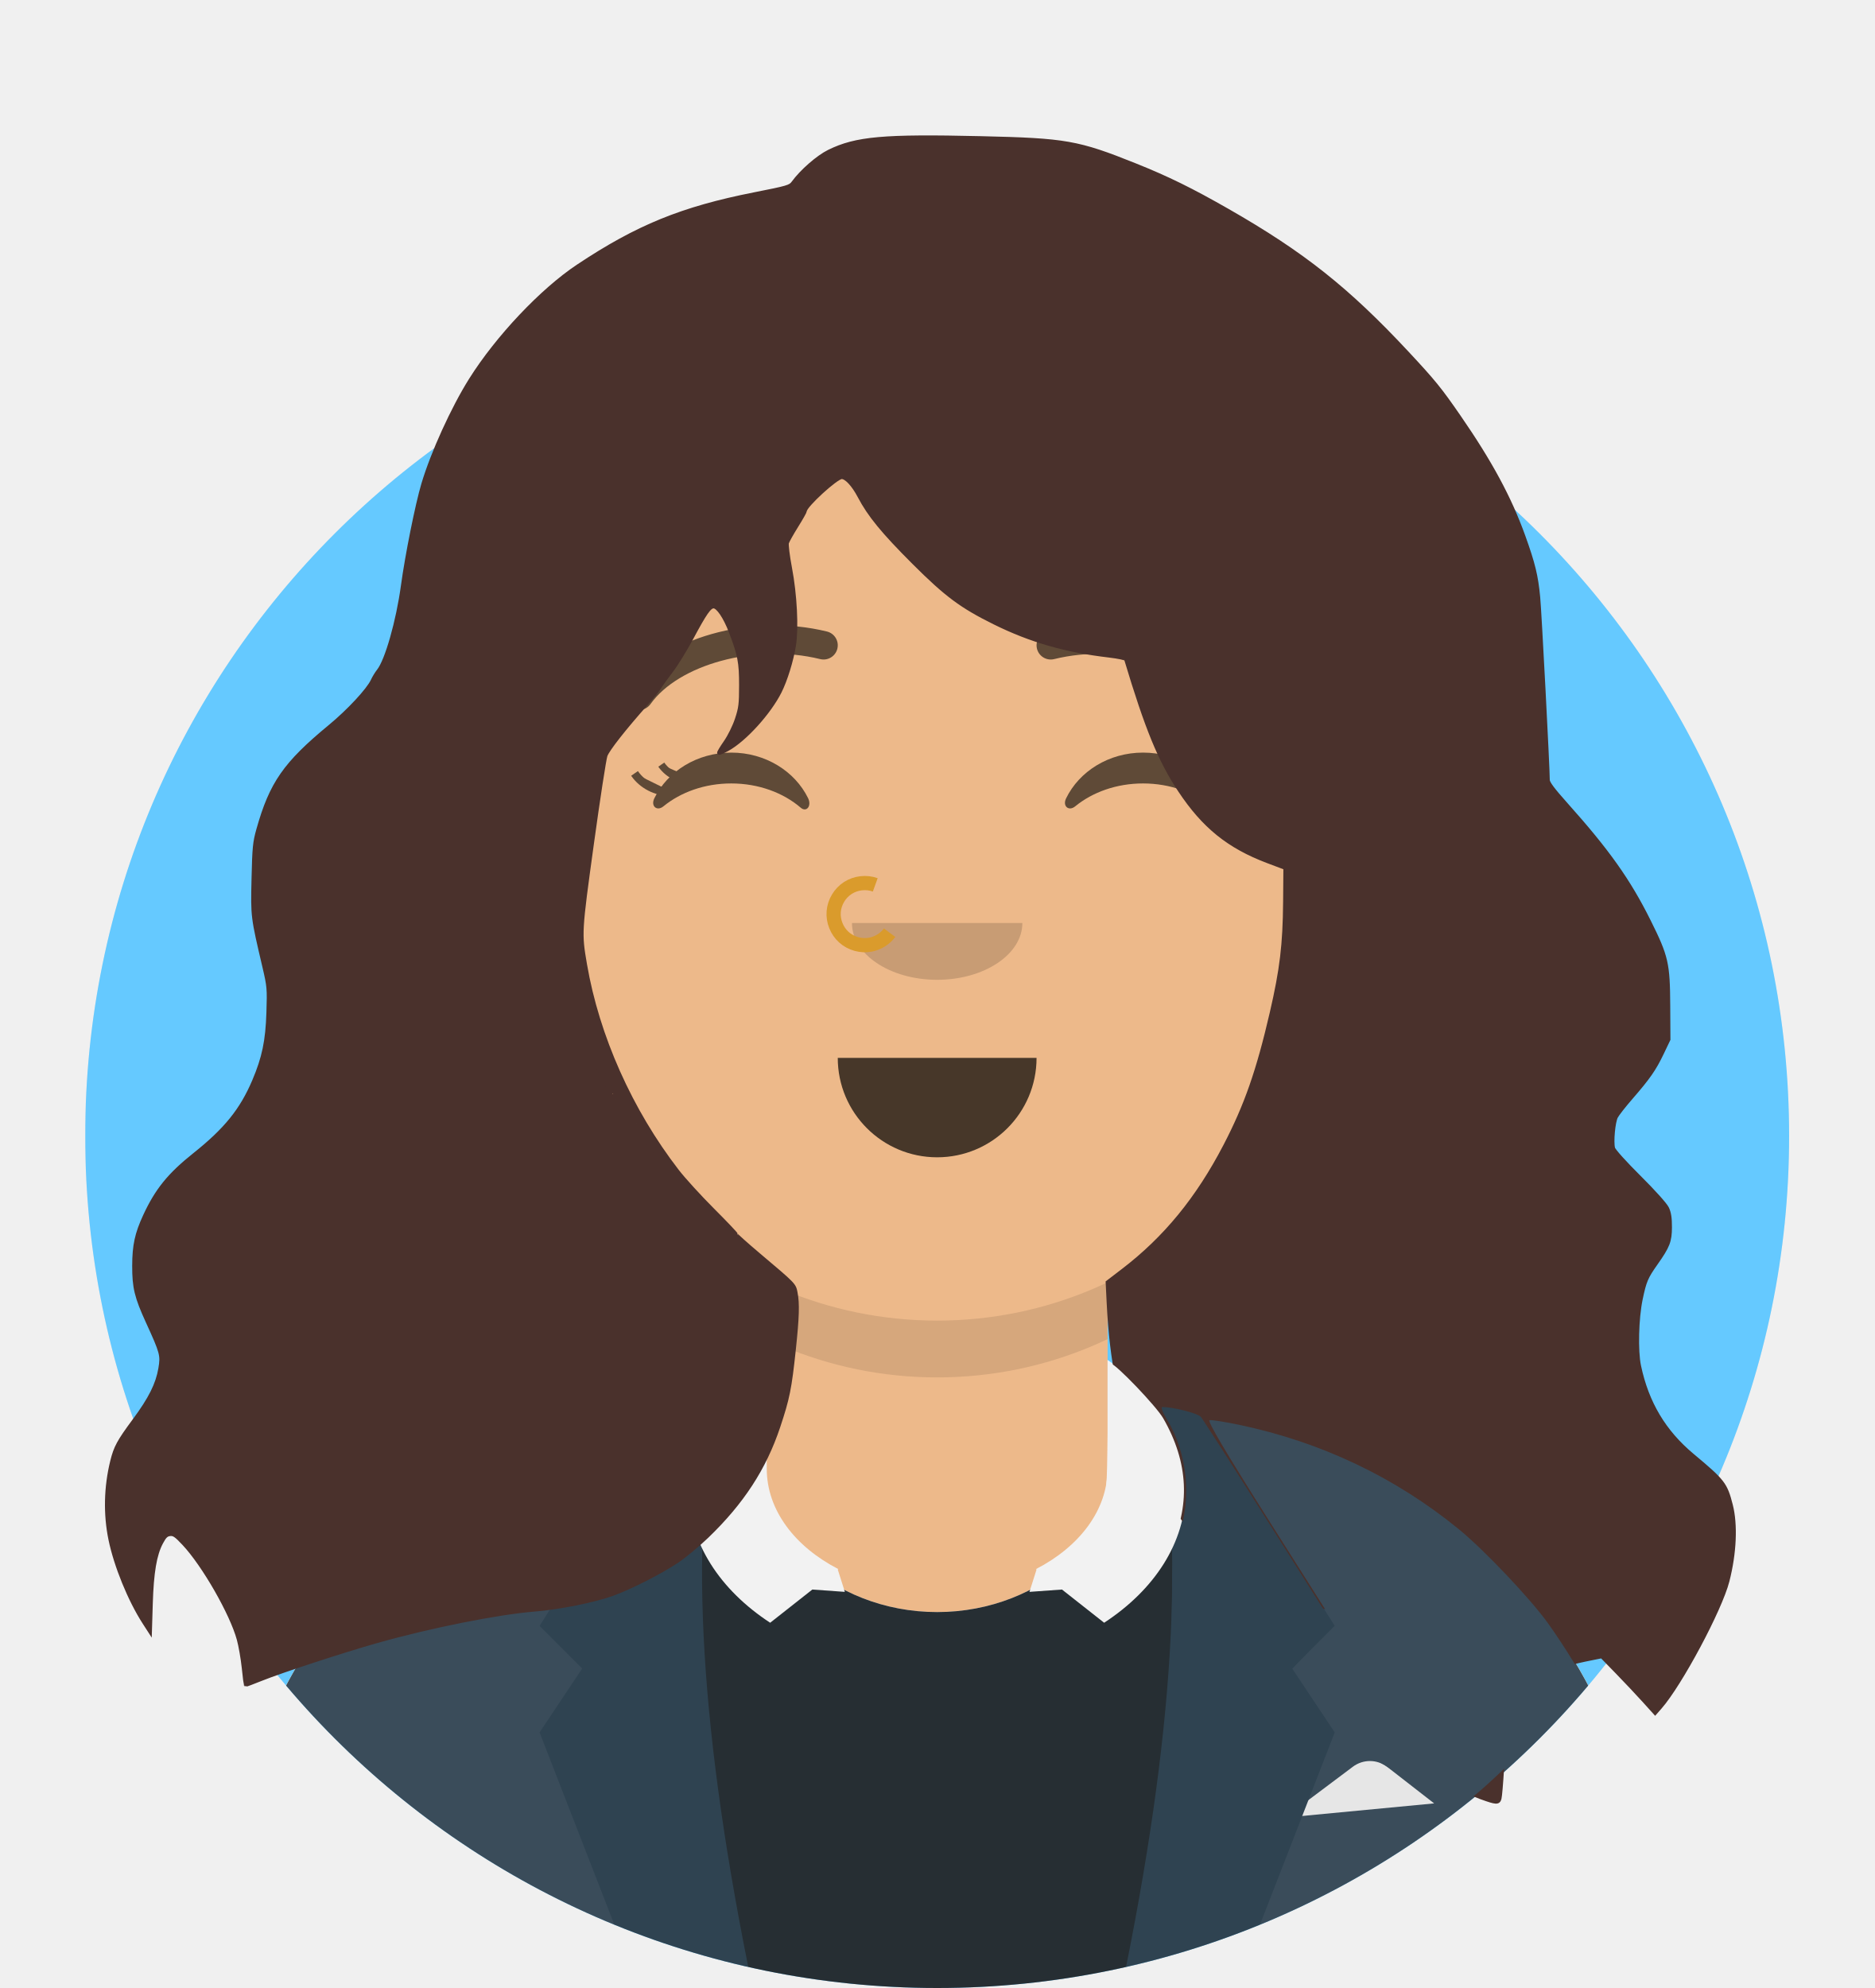
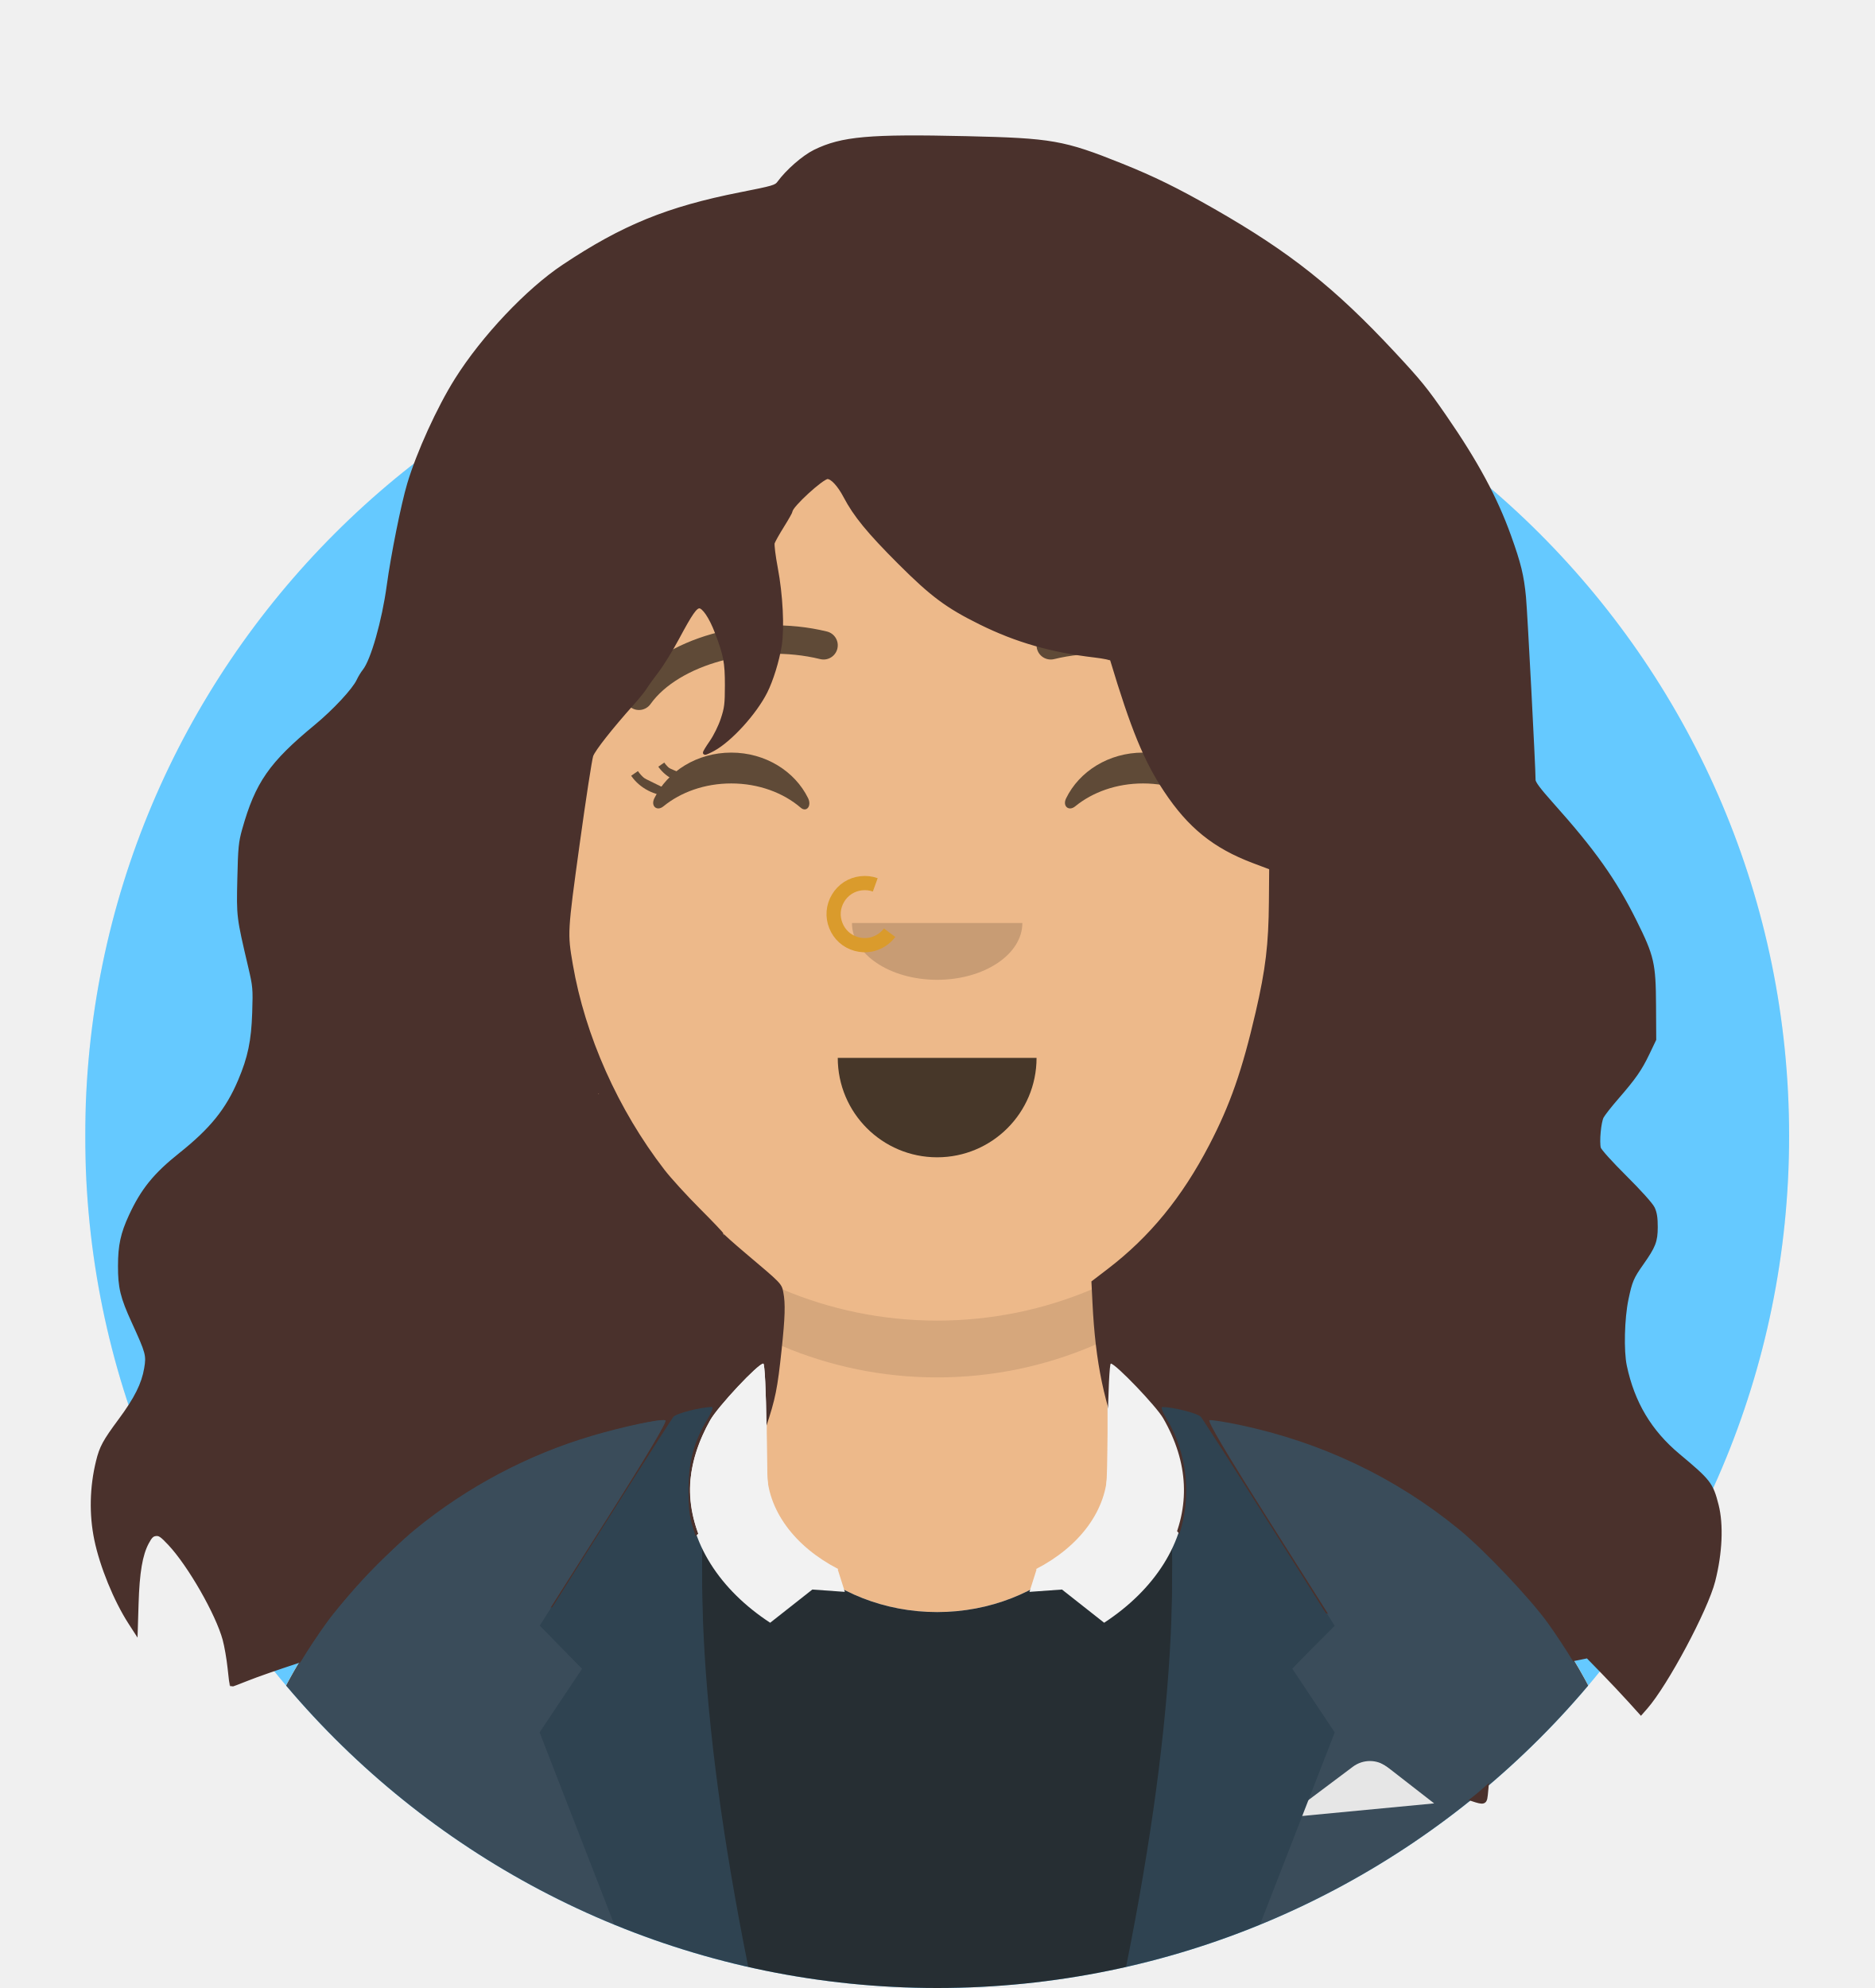
<svg xmlns="http://www.w3.org/2000/svg" xmlns:xlink="http://www.w3.org/1999/xlink" width="264px" height="280px" viewBox="0 0 264 280" version="1.1" id="svg1305">
  <defs id="defs1220">
    <circle id="react-path-1" cx="120" cy="120" r="120" />
    <path d="M12,160 C12,226.274 65.726,280 132,280 C198.274,280 252,226.274 252,160 L264,160 L264,-1.42108547e-14 L-3.19744231e-14,-1.42108547e-14 L-3.19744231e-14,160 L12,160 Z" id="react-path-2" />
    <path d="M124,144.611 L124,163 L128,163 L128,163 C167.765,163 200,195.235 200,235 L200,244 L0,244 L0,235 C-4.86974701e-15,195.235 32.235,163 72,163 L72,163 L76,163 L76,144.611 C58.763,136.422 46.372,119.687 44.305,99.881 C38.48,99.058 34,94.052 34,88 L34,74 C34,68.054 38.325,63.118 44,62.166 L44,56 L44,56 C44,25.072 69.072,5.68137151e-15 100,0 L100,0 L100,0 C130.928,-5.68137151e-15 156,25.072 156,56 L156,62.166 C161.675,63.118 166,68.054 166,74 L166,88 C166,94.052 161.52,99.058 155.695,99.881 C153.628,119.687 141.237,136.422 124,144.611 Z" id="react-path-3" />
  </defs>
  <g id="g1303" stroke="none" stroke-width="1" fill="none" fill-rule="evenodd">
    <g transform="translate(-825, -1100)" id="Avataaar/Circle">
      <g transform="translate(825, 1100)" id="g1300">
        <g id="Circle" stroke-width="1" fill-rule="evenodd" transform="translate(12, 40)">
          <mask id="react-mask-4" fill="white">
            <use xlink:href="#react-path-1" id="use1222" />
          </mask>
          <use id="Circle-Background" fill="#E6E6E6" xlink:href="#react-path-1" />
          <g id="Color/Palette/Blue-01" mask="url(#react-mask-4)" fill="#65C9FF">
            <rect id="🖍Color" x="0" y="0" width="240" height="240" />
          </g>
        </g>
        <mask id="react-mask-5" fill="white">
          <use xlink:href="#react-path-2" id="use1229" />
        </mask>
        <g id="Mask" />
        <g id="Avataaar" stroke-width="1" fill-rule="evenodd" mask="url(#react-mask-5)">
          <g id="Body" transform="translate(32, 36)">
            <mask id="react-mask-6" fill="white">
              <use xlink:href="#react-path-3" id="use1233" />
            </mask>
            <use fill="#D0C6AC" xlink:href="#react-path-3" id="use1236" />
            <g id="Skin/👶🏽-03-Brown" mask="url(#react-mask-6)" fill="#EDB98A">
              <g id="Color" transform="translate(0, 0)">
                <rect x="0" y="0" width="264" height="280" id="rect1238" />
              </g>
            </g>
            <path d="M156,79 L156,102 C156,132.928 130.928,158 100,158 C69.072,158 44,132.928 44,102 L44,79 L44,94 C44,124.928 69.072,150 100,150 C130.928,150 156,124.928 156,94 L156,79 Z" id="Neck-Shadow" fill-opacity="0.1" fill="#000000" mask="url(#react-mask-6)" />
          </g>
          <g id="Clothing/Blazer-+-Sweater" transform="translate(0, 170)">
            <defs id="defs1245">
              <path d="M105.192,29.052 L104,29.052 L104,29.052 C64.235,29.052 32,61.287 32,101.052 L32,110 L232,110 L232,101.052 C232,61.287 199.765,29.052 160,29.052 L160,29.052 L158.808,29.052 C158.935,30.035 159,31.036 159,32.052 C159,45.859 146.912,57.052 132,57.052 C117.088,57.052 105,45.859 105,32.052 C105,31.036 105.065,30.035 105.192,29.052 Z" id="react-path-651" />
            </defs>
            <mask id="react-mask-652" fill="white">
              <use xlink:href="#react-path-651" id="use1247" />
            </mask>
            <use id="Clothes" fill="#E6E6E6" fill-rule="evenodd" xlink:href="#react-path-651" />
            <g id="Color/Palette/Black" mask="url(#react-mask-652)" fill-rule="evenodd" fill="#262E33">
              <rect id="rect1251" x="0" y="0" width="264" height="110" />
            </g>
            <g id="Blazer" stroke-width="1" fill-rule="evenodd" transform="translate(32, 28)">
              <path d="M68.785,1.122 C30.512,2.804 1.24427139e-14,34.365 0,73.052 L0,82 L69.362,82 C65.961,69.92 64,55.709 64,40.5 C64,26.173 65.74,12.731 68.785,1.122 Z M131.638,82 L200,82 L200,73.052 C200,34.707 170.025,3.363 132.229,1.174 C135.265,12.771 137,26.194 137,40.5 C137,55.709 135.039,69.92 131.638,82 Z" id="Saco" fill="#3A4C5A" />
              <path d="M149,58 L158.556,50.833 L158.556,50.833 C159.999,49.751 161.988,49.768 163.412,50.876 L170,56 L149,58 Z" id="Pocket-hanky" fill="#E6E6E6" />
              <path d="M69,1.13686838e-13 C65,19.333 66.667,46.667 74,82 L58,82 L44,46 L50,37 L44,31 L63,1 C65.028,0.369 67.028,0.036 69,1.13686838e-13 Z" id="Wing" fill="#2F4351" />
              <path d="M151,1.13686838e-13 C147,19.333 148.667,46.667 156,82 L140,82 L126,46 L132,37 L126,31 L145,1 C147.028,0.369 149.028,0.036 151,1.13686838e-13 Z" id="path1257" fill="#2F4351" transform="translate(141, 41) scale(-1, 1) translate(-141, -41) " />
            </g>
            <path d="M156,21.539 C162.772,26.136 167,32.656 167,39.888 C167,47.289 162.572,53.945 155.52,58.556 L149.579,53.876 L145,54.208 L146,51.057 L145.922,50.996 C152.022,47.853 156,42.7 156,36.877 L156,21.539 Z M108,21.539 C101.228,26.136 97,32.656 97,39.888 C97,47.289 101.428,53.945 108.48,58.556 L114.421,53.876 L119,54.208 L118,51.057 L118.078,50.996 C111.978,47.853 108,42.7 108,36.877 L108,21.539 Z" id="Collar" fill="#F2F2F2" fill-rule="evenodd" />
          </g>
          <g id="Face" transform="translate(76, 82)" fill="#000000">
            <g id="Mouth/Default" transform="translate(2, 52)" fill-opacity="0.7">
              <path d="M40,15 C40,22.732 46.268,29 54,29 L54,29 C61.732,29 68,22.732 68,15" id="Mouth" />
            </g>
            <g id="Nose/Default" transform="translate(28, 40)" fill-opacity="0.16">
              <path d="M16,8 C16,12.418 21.373,16 28,16 L28,16 C34.627,16 40,12.418 40,8" id="Nose" />
            </g>
            <g id="Eyes/Happy-😁" transform="translate(0, 8)" fill-opacity="0.6">
              <path d="M16.16,22.447 C18.007,18.649 22.164,16 26.998,16 C31.814,16 35.959,18.63 37.815,22.407 C38.367,23.529 37.582,24.447 36.791,23.767 C34.34,21.66 30.859,20.344 26.998,20.344 C23.257,20.344 19.874,21.579 17.438,23.572 C16.547,24.3 15.62,23.558 16.16,22.447 Z" id="Squint" />
              <path d="M74.16,22.447 C76.007,18.649 80.164,16 84.998,16 C89.814,16 93.959,18.63 95.815,22.407 C96.367,23.529 95.582,24.447 94.791,23.767 C92.34,21.66 88.859,20.344 84.998,20.344 C81.257,20.344 77.874,21.579 75.438,23.572 C74.547,24.3 73.62,23.558 74.16,22.447 Z" id="path1267" />
            </g>
            <g id="Eyebrow/Outline/Default" fill-opacity="0.6">
              <g id="I-Browse" transform="translate(12, 6)">
                <path d="M3.63,11.159 C7.545,5.65 18.278,2.561 27.523,4.831 C28.596,5.095 29.679,4.439 29.942,3.366 C30.206,2.293 29.55,1.21 28.477,0.947 C17.74,-1.69 5.312,1.887 0.37,8.841 C-0.27,9.742 -0.059,10.99 0.841,11.63 C1.742,12.27 2.99,12.059 3.63,11.159 Z" id="Eyebrow" fill-rule="nonzero" />
                <path d="M61.63,11.159 C65.545,5.65 76.278,2.561 85.523,4.831 C86.596,5.095 87.679,4.439 87.942,3.366 C88.206,2.293 87.55,1.21 86.477,0.947 C75.74,-1.69 63.312,1.887 58.37,8.841 C57.73,9.742 57.941,10.99 58.841,11.63 C59.742,12.27 60.99,12.059 61.63,11.159 Z" id="path1271" fill-rule="nonzero" transform="translate(73.00015, 6.039198) scale(-1, 1) translate(-73.00015, -6.039198) " />
              </g>
            </g>
          </g>
          <g id="Top" stroke-width="1" fill-rule="evenodd">
            <defs id="defs1288">
              <rect id="react-path-1627" x="0" y="0" width="264" height="280" />
              <filter x="-0.8%" y="-2.0%" width="101.5%" height="108.0%" filterUnits="objectBoundingBox" id="react-filter-1625">
                <feOffset dx="0" dy="2" in="SourceAlpha" result="shadowOffsetOuter1" id="feOffset1277" />
                <feColorMatrix values="0 0 0 0 0   0 0 0 0 0   0 0 0 0 0  0 0 0 0.16 0" type="matrix" in="shadowOffsetOuter1" result="shadowMatrixOuter1" id="feColorMatrix1279" />
                <feMerge id="feMerge1285">
                  <feMergeNode in="shadowMatrixOuter1" id="feMergeNode1281" />
                  <feMergeNode in="SourceGraphic" id="feMergeNode1283" />
                </feMerge>
              </filter>
            </defs>
            <mask id="react-mask-1626" fill="white">
              <use xlink:href="#react-path-1627" id="use1290" />
            </mask>
            <g id="g1293" />
            <g id="Top/No-Hair" mask="url(#react-mask-1626)">
              <g transform="translate(-1, 0)" id="g1295" />
            </g>
          </g>
        </g>
      </g>
    </g>
  </g>
  <path style="fill:#65c9ff;fill-opacity:1;stroke-width:0.808" d="m 240.288,205.781 c -0.833,-0.634 -1.666,-1.316 -1.851,-1.516 -0.185,-0.199 -0.829,-0.871 -1.43,-1.492 -0.602,-0.622 -1.094,-1.294 -1.094,-1.495 0,-0.201 -0.148,-0.365 -0.329,-0.365 -0.477,0 -2.482,-4.502 -3.181,-7.142 -1.074,-4.061 -0.108,-11.635 1.712,-13.427 1.529,-1.505 1.8,-1.905 2.015,-2.982 0.112,-0.559 0.336,-1.016 0.498,-1.016 0.379,0 0.385,-3.863 0.007,-4.632 -0.158,-0.321 -0.574,-1.178 -0.925,-1.904 -0.351,-0.726 -1.096,-1.786 -1.656,-2.356 -1.012,-1.03 -4.262,-3.856 -4.863,-4.227 -0.173,-0.107 -0.416,-0.828 -0.54,-1.601 -0.28,-1.752 0.579,-3.564 2.523,-5.32 1.459,-1.318 3.487,-4.2 3.897,-5.536 0.142,-0.463 0.393,-0.928 0.558,-1.035 0.165,-0.106 0.393,-0.977 0.506,-1.935 0.113,-0.958 0.337,-1.741 0.496,-1.741 0.159,0 0.29,-1.514 0.29,-3.365 0,-1.851 -0.13,-3.365 -0.289,-3.365 -0.159,0 -0.386,-0.931 -0.505,-2.069 -0.119,-1.138 -0.347,-2.236 -0.506,-2.44 -0.16,-0.204 -0.399,-0.825 -0.532,-1.381 -0.569,-2.377 -4.651,-9.807 -6.841,-12.452 -0.153,-0.185 -0.871,-1.132 -1.596,-2.103 -0.724,-0.972 -1.436,-1.767 -1.582,-1.767 -0.146,0 -0.265,-0.175 -0.265,-0.389 0,-0.214 -0.568,-0.953 -1.262,-1.642 -0.694,-0.69 -1.906,-1.941 -2.692,-2.781 l -1.43,-1.527 v -2.868 c 0,-1.578 -0.13,-2.949 -0.289,-3.047 -0.159,-0.098 -0.4,-5.142 -0.536,-11.209 -0.136,-6.067 -0.364,-11.107 -0.506,-11.2 -0.142,-0.093 -0.364,-0.884 -0.493,-1.759 -0.129,-0.875 -0.36,-1.668 -0.513,-1.763 -0.153,-0.095 -0.376,-0.689 -0.494,-1.32 -0.118,-0.631 -0.454,-1.627 -0.746,-2.212 -0.292,-0.585 -0.458,-1.138 -0.368,-1.228 0.241,-0.241 7.099,7.258 10.189,11.143 13.76,17.293 22.045,36.875 25.289,59.772 0.845,5.963 0.841,23.89 -0.007,29.915 -0.857,6.095 -2.399,13.403 -3.939,18.669 -1.543,5.277 -4.43,13.052 -4.893,13.179 -0.173,0.047 -0.995,-0.433 -1.828,-1.067 z" id="path13085" />
  <path style="fill:#4a312c;fill-opacity:1;stroke-width:0.377" d="" id="path13512" />
  <path style="fill:#4a312c;fill-opacity:1;stroke-width:0.377" d="" id="path13551" />
-   <path style="fill:#4a312c;fill-opacity:1;stroke:#4a312c;stroke-width:0.533;stroke-opacity:1" d="m 208.69,253.181 c -2.096,-0.759 -3.255,-1.562 -5.233,-3.624 -2.96,-3.087 -3.3,-4.161 -3.29,-10.409 l 0.007,-4.332 0.826,-2.646 c 0.699,-2.237 0.779,-2.693 0.523,-2.95 -0.188,-0.188 -1.881,-0.507 -4.446,-0.837 -5.599,-0.721 -8.324,-1.296 -12.268,-2.587 -3.747,-1.227 -9.724,-4.064 -11.792,-5.598 -4.591,-3.403 -10.491,-10.815 -12.458,-15.649 -2.789,-6.854 -3.998,-12.618 -4.416,-21.049 L 156,180.611 l 2.178,-1.666 c 5.957,-4.558 10.518,-10.125 14.386,-17.559 2.956,-5.681 4.653,-10.538 6.555,-18.762 1.409,-6.09 1.825,-9.563 1.875,-15.633 l 0.039,-4.747 -2.472,-0.932 c -5.495,-2.073 -9.022,-4.922 -12.394,-10.011 -2.805,-4.234 -4.636,-8.7 -7.565,-18.45 -0.039,-0.129 -1.106,-0.355 -2.371,-0.504 -6.15,-0.72 -11.049,-2.127 -16.11,-4.626 -4.691,-2.316 -6.833,-3.909 -11.428,-8.501 -4.325,-4.322 -6.242,-6.66 -7.642,-9.325 -0.845,-1.609 -1.849,-2.691 -2.494,-2.691 -0.763,0 -5.168,4.035 -5.168,4.734 0,0.119 -0.539,1.076 -1.197,2.128 -0.658,1.052 -1.262,2.129 -1.342,2.393 -0.08,0.264 0.117,1.864 0.438,3.554 0.714,3.768 0.95,8.426 0.554,10.902 -0.341,2.129 -1.191,4.879 -2.013,6.51 -1.505,2.988 -4.97,6.797 -7.374,8.105 -0.601,0.327 -1.13,0.556 -1.177,0.509 -0.047,-0.047 0.362,-0.728 0.909,-1.513 0.564,-0.811 1.25,-2.2 1.586,-3.214 0.524,-1.578 0.593,-2.135 0.595,-4.785 0.003,-3.235 -0.196,-4.278 -1.438,-7.53 -0.797,-2.087 -1.804,-3.578 -2.416,-3.578 -0.58,0 -1.202,0.89 -3.106,4.443 -0.884,1.649 -2.173,3.738 -2.865,4.641 -0.692,0.903 -1.443,1.949 -1.669,2.323 -0.225,0.374 -1.039,1.385 -1.808,2.245 -3.057,3.422 -5.461,6.477 -5.768,7.331 -0.178,0.494 -1.04,6.097 -1.916,12.45 -1.719,12.469 -1.725,12.581 -0.968,16.995 1.735,10.115 6.41,20.592 12.986,29.102 0.897,1.161 3.13,3.61 4.962,5.443 1.832,1.833 3.318,3.396 3.301,3.474 -0.017,0.078 1.433,1.378 3.222,2.888 5.006,4.226 4.966,4.185 5.183,5.308 0.301,1.559 0.245,3.418 -0.239,7.985 -0.585,5.524 -0.865,6.909 -2.198,10.901 -1.954,5.849 -5.086,10.659 -10.059,15.445 -1.279,1.231 -3.18,2.807 -4.224,3.501 -2.352,1.565 -6.501,3.678 -9.037,4.601 -2.587,0.942 -7.514,1.936 -11.001,2.218 -5.268,0.426 -14.775,2.328 -22.304,4.462 -4.79,1.358 -13.411,4.182 -16.232,5.317 -1.168,0.47 -2.142,0.835 -2.164,0.811 -0.022,-0.024 -0.153,-1.106 -0.291,-2.404 -0.138,-1.298 -0.452,-3.097 -0.697,-3.999 -0.988,-3.638 -4.919,-10.5 -7.723,-13.486 -1.111,-1.183 -1.422,-1.394 -1.957,-1.333 -0.506,0.058 -0.758,0.301 -1.229,1.183 -0.902,1.691 -1.324,4.175 -1.46,8.594 l -0.121,3.929 -0.815,-1.263 c -2.048,-3.176 -4.008,-7.981 -4.775,-11.704 -0.731,-3.548 -0.646,-7.361 0.246,-10.996 0.484,-1.974 0.94,-2.813 3.135,-5.776 2.25,-3.037 3.272,-5.081 3.648,-7.295 0.318,-1.877 0.227,-2.216 -1.773,-6.589 -1.596,-3.49 -1.921,-4.83 -1.912,-7.886 0.008,-2.875 0.36,-4.503 1.517,-7.01 1.679,-3.637 3.437,-5.809 7,-8.646 4.397,-3.501 6.636,-6.273 8.38,-10.379 1.385,-3.26 1.877,-5.618 2.007,-9.62 0.11,-3.393 0.085,-3.686 -0.561,-6.442 -1.666,-7.111 -1.657,-7.037 -1.534,-12.408 0.1,-4.385 0.174,-5.137 0.675,-6.919 1.837,-6.525 3.767,-9.3 10.104,-14.529 2.639,-2.178 5.406,-5.154 6.01,-6.464 0.197,-0.428 0.574,-1.046 0.837,-1.375 1.156,-1.441 2.736,-6.988 3.417,-11.996 0.586,-4.306 2.015,-11.423 2.872,-14.299 1.313,-4.409 4.179,-10.704 6.694,-14.706 3.753,-5.972 10.003,-12.589 15.094,-15.98 8.353,-5.565 14.653,-8.138 24.881,-10.158 4.665,-0.921 5.028,-1.028 5.443,-1.597 1.198,-1.642 3.488,-3.641 5.045,-4.404 3.82,-1.873 7.683,-2.217 21.367,-1.901 12.004,0.277 13.653,0.567 21.795,3.831 4.54,1.82 7.876,3.46 12.996,6.388 10.608,6.068 16.903,11.064 25.323,20.101 3.705,3.977 4.574,5.046 7.245,8.917 4.452,6.451 7.149,11.45 9.091,16.853 1.386,3.856 1.8,5.553 2.087,8.572 0.203,2.133 1.35,24.019 1.35,25.756 0,0.408 0.718,1.368 2.576,3.446 5.843,6.531 8.811,10.716 11.655,16.431 2.485,4.995 2.702,5.937 2.736,11.885 l 0.027,4.776 -0.938,1.961 c -1.069,2.236 -1.897,3.423 -4.358,6.255 -0.958,1.102 -1.899,2.303 -2.091,2.67 -0.383,0.73 -0.641,3.516 -0.412,4.431 0.084,0.334 1.623,2.045 3.66,4.071 2.061,2.049 3.691,3.863 3.938,4.384 0.308,0.648 0.42,1.37 0.416,2.666 -0.007,1.98 -0.286,2.697 -1.989,5.109 -1.377,1.951 -1.599,2.474 -2.133,5.022 -0.567,2.703 -0.681,7.301 -0.234,9.418 1.101,5.217 3.512,9.26 7.518,12.605 4.342,3.625 4.651,4.025 5.411,6.998 0.705,2.756 0.526,6.763 -0.478,10.686 -1.03,4.026 -6.648,14.542 -9.514,17.807 l -0.683,0.778 -1.606,-1.777 c -0.883,-0.977 -2.574,-2.771 -3.757,-3.986 l -2.152,-2.209 -2.298,0.466 c -1.264,0.257 -2.87,0.682 -3.569,0.945 -3.502,1.319 -6.475,4.942 -7.591,9.249 -0.19,0.732 -0.446,3.025 -0.569,5.097 -0.123,2.071 -0.287,3.991 -0.365,4.266 -0.177,0.631 -0.478,0.616 -2.532,-0.128 z M 91.522,160.784 c -1.607,-2.456 -3.924,-6.556 -4.511,-7.983 -0.216,-0.526 -0.472,-0.957 -0.567,-0.957 -0.096,-4.4e-4 0.529,1.385 1.388,3.079 0.859,1.694 1.563,3.193 1.563,3.332 0,0.139 0.1,0.253 0.222,0.253 0.122,0 0.222,0.176 0.222,0.391 0,0.318 2.793,4.052 3.031,4.052 0.038,0 -0.569,-0.975 -1.348,-2.166 z m -4.332,-5.449 -0.514,-0.494 0.39,0.618 c 0.215,0.34 0.446,0.562 0.514,0.494 0.068,-0.068 -0.107,-0.346 -0.39,-0.618 z m -0.683,-1.271 c 0,-0.122 -0.106,-0.222 -0.235,-0.222 -0.129,0 -0.173,0.1 -0.098,0.222 0.075,0.122 0.181,0.222 0.235,0.222 0.054,0 0.098,-0.1 0.098,-0.222 z m -1.583,-2.943 c -2.343,-4.666 -3.291,-7.978 -3.42,-11.941 -0.05,-1.527 -0.037,-2.577 0.027,-2.333 0.065,0.244 0.421,1.725 0.793,3.29 0.372,1.565 0.72,2.801 0.774,2.747 0.054,-0.054 -0.104,-0.893 -0.352,-1.865 -0.59,-2.312 -1.148,-4.815 -1.35,-6.061 -0.112,-0.692 -0.171,-0.035 -0.192,2.137 -0.034,3.6 0.313,5.979 1.302,8.931 0.704,2.1 2.16,5.412 2.92,6.643 0.849,1.374 0.638,0.724 -0.504,-1.55 z m 0.395,-2.292 c -0.501,-1.291 -0.943,-2.254 -0.981,-2.139 -0.066,0.198 1.062,3.217 1.525,4.082 0.501,0.936 0.312,0.259 -0.544,-1.943 z m -1.478,-3.809 c -0.242,-0.377 -0.248,-0.377 -0.127,0.01 0.07,0.224 0.136,0.524 0.145,0.666 0.013,0.187 0.048,0.185 0.127,-0.01 0.06,-0.148 -0.005,-0.448 -0.145,-0.666 z m -0.291,-0.994 c -0.071,-0.177 -0.124,-0.125 -0.134,0.134 -0.01,0.234 0.043,0.365 0.117,0.292 0.074,-0.074 0.082,-0.265 0.018,-0.426 z" id="path16109" />
+   <path style="fill:#4a312c;fill-opacity:1;stroke:#4a312c;stroke-width:0.533;stroke-opacity:1" d="m 206.69,253.181 c -2.096,-0.759 -3.255,-1.562 -5.233,-3.624 -2.96,-3.087 -3.3,-4.161 -3.29,-10.409 l 0.007,-4.332 0.826,-2.646 c 0.699,-2.237 0.779,-2.693 0.523,-2.95 -0.188,-0.188 -1.881,-0.507 -4.446,-0.837 -5.599,-0.721 -8.324,-1.296 -12.268,-2.587 -3.747,-1.227 -9.724,-4.064 -11.792,-5.598 -4.591,-3.403 -10.491,-10.815 -12.458,-15.649 -2.789,-6.854 -3.998,-12.618 -4.416,-21.049 L 154,180.611 l 2.178,-1.666 c 5.957,-4.558 10.518,-10.125 14.386,-17.559 2.956,-5.681 4.653,-10.538 6.555,-18.762 1.409,-6.09 1.825,-9.563 1.875,-15.633 l 0.039,-4.747 -2.472,-0.932 c -5.495,-2.073 -9.022,-4.922 -12.394,-10.011 -2.805,-4.234 -4.636,-8.7 -7.565,-18.45 -0.039,-0.129 -1.106,-0.355 -2.371,-0.504 -6.15,-0.72 -11.049,-2.127 -16.11,-4.626 -4.691,-2.316 -6.833,-3.909 -11.428,-8.501 -4.325,-4.322 -6.242,-6.66 -7.642,-9.325 -0.845,-1.609 -1.849,-2.691 -2.494,-2.691 -0.763,0 -5.168,4.035 -5.168,4.734 0,0.119 -0.539,1.076 -1.197,2.128 -0.658,1.052 -1.262,2.129 -1.342,2.393 -0.08,0.264 0.117,1.864 0.438,3.554 0.714,3.768 0.95,8.426 0.554,10.902 -0.341,2.129 -1.191,4.879 -2.013,6.51 -1.505,2.988 -4.97,6.797 -7.374,8.105 -0.601,0.327 -1.13,0.556 -1.177,0.509 -0.047,-0.047 0.362,-0.728 0.909,-1.513 0.564,-0.811 1.25,-2.2 1.586,-3.214 0.524,-1.578 0.593,-2.135 0.595,-4.785 0.003,-3.235 -0.196,-4.278 -1.438,-7.53 -0.797,-2.087 -1.804,-3.578 -2.416,-3.578 -0.58,0 -1.202,0.89 -3.106,4.443 -0.884,1.649 -2.173,3.738 -2.865,4.641 -0.692,0.903 -1.443,1.949 -1.669,2.323 -0.225,0.374 -1.039,1.385 -1.808,2.245 -3.057,3.422 -5.461,6.477 -5.768,7.331 -0.178,0.494 -1.04,6.097 -1.916,12.45 -1.719,12.469 -1.725,12.581 -0.968,16.995 1.735,10.115 6.41,20.592 12.986,29.102 0.897,1.161 3.13,3.61 4.962,5.443 1.832,1.833 3.318,3.396 3.301,3.474 -0.017,0.078 1.433,1.378 3.222,2.888 5.006,4.226 4.966,4.185 5.183,5.308 0.301,1.559 0.245,3.418 -0.239,7.985 -0.585,5.524 -0.865,6.909 -2.198,10.901 -1.954,5.849 -5.086,10.659 -10.059,15.445 -1.279,1.231 -3.18,2.807 -4.224,3.501 -2.352,1.565 -6.501,3.678 -9.037,4.601 -2.587,0.942 -7.514,1.936 -11.001,2.218 -5.268,0.426 -14.775,2.328 -22.304,4.462 -4.79,1.358 -13.411,4.182 -16.232,5.317 -1.168,0.47 -2.142,0.835 -2.164,0.811 -0.022,-0.024 -0.153,-1.106 -0.291,-2.404 -0.138,-1.298 -0.452,-3.097 -0.697,-3.999 -0.988,-3.638 -4.919,-10.5 -7.723,-13.486 -1.111,-1.183 -1.422,-1.394 -1.957,-1.333 -0.506,0.058 -0.758,0.301 -1.229,1.183 -0.902,1.691 -1.324,4.175 -1.46,8.594 l -0.121,3.929 -0.815,-1.263 c -2.048,-3.176 -4.008,-7.981 -4.775,-11.704 -0.731,-3.548 -0.646,-7.361 0.246,-10.996 0.484,-1.974 0.94,-2.813 3.135,-5.776 2.25,-3.037 3.272,-5.081 3.648,-7.295 0.318,-1.877 0.227,-2.216 -1.773,-6.589 -1.596,-3.49 -1.921,-4.83 -1.912,-7.886 0.008,-2.875 0.36,-4.503 1.517,-7.01 1.679,-3.637 3.437,-5.809 7,-8.646 4.397,-3.501 6.636,-6.273 8.38,-10.379 1.385,-3.26 1.877,-5.618 2.007,-9.62 0.11,-3.393 0.085,-3.686 -0.561,-6.442 -1.666,-7.111 -1.657,-7.037 -1.534,-12.408 0.1,-4.385 0.174,-5.137 0.675,-6.919 1.837,-6.525 3.767,-9.3 10.104,-14.529 2.639,-2.178 5.406,-5.154 6.01,-6.464 0.197,-0.428 0.574,-1.046 0.837,-1.375 1.156,-1.441 2.736,-6.988 3.417,-11.996 0.586,-4.306 2.015,-11.423 2.872,-14.299 1.313,-4.409 4.179,-10.704 6.694,-14.706 3.753,-5.972 10.003,-12.589 15.094,-15.98 8.353,-5.565 14.653,-8.138 24.881,-10.158 4.665,-0.921 5.028,-1.028 5.443,-1.597 1.198,-1.642 3.488,-3.641 5.045,-4.404 3.82,-1.873 7.683,-2.217 21.367,-1.901 12.004,0.277 13.653,0.567 21.795,3.831 4.54,1.82 7.876,3.46 12.996,6.388 10.608,6.068 16.903,11.064 25.323,20.101 3.705,3.977 4.574,5.046 7.245,8.917 4.452,6.451 7.149,11.45 9.091,16.853 1.386,3.856 1.8,5.553 2.087,8.572 0.203,2.133 1.35,24.019 1.35,25.756 0,0.408 0.718,1.368 2.576,3.446 5.843,6.531 8.811,10.716 11.655,16.431 2.485,4.995 2.702,5.937 2.736,11.885 l 0.027,4.776 -0.938,1.961 c -1.069,2.236 -1.897,3.423 -4.358,6.255 -0.958,1.102 -1.899,2.303 -2.091,2.67 -0.383,0.73 -0.641,3.516 -0.412,4.431 0.084,0.334 1.623,2.045 3.66,4.071 2.061,2.049 3.691,3.863 3.938,4.384 0.308,0.648 0.42,1.37 0.416,2.666 -0.007,1.98 -0.286,2.697 -1.989,5.109 -1.377,1.951 -1.599,2.474 -2.133,5.022 -0.567,2.703 -0.681,7.301 -0.234,9.418 1.101,5.217 3.512,9.26 7.518,12.605 4.342,3.625 4.651,4.025 5.411,6.998 0.705,2.756 0.526,6.763 -0.478,10.686 -1.03,4.026 -6.648,14.542 -9.514,17.807 l -0.683,0.778 -1.606,-1.777 c -0.883,-0.977 -2.574,-2.771 -3.757,-3.986 l -2.152,-2.209 -2.298,0.466 c -1.264,0.257 -2.87,0.682 -3.569,0.945 -3.502,1.319 -6.475,4.942 -7.591,9.249 -0.19,0.732 -0.446,3.025 -0.569,5.097 -0.123,2.071 -0.287,3.991 -0.365,4.266 -0.177,0.631 -0.478,0.616 -2.532,-0.128 z M 89.522,160.784 c -1.607,-2.456 -3.924,-6.556 -4.511,-7.983 -0.216,-0.526 -0.472,-0.957 -0.567,-0.957 -0.096,-4.4e-4 0.529,1.385 1.388,3.079 0.859,1.694 1.563,3.193 1.563,3.332 0,0.139 0.1,0.253 0.222,0.253 0.122,0 0.222,0.176 0.222,0.391 0,0.318 2.793,4.052 3.031,4.052 0.038,0 -0.569,-0.975 -1.348,-2.166 z m -4.332,-5.449 -0.514,-0.494 0.39,0.618 c 0.215,0.34 0.446,0.562 0.514,0.494 0.068,-0.068 -0.107,-0.346 -0.39,-0.618 z m -0.683,-1.271 c 0,-0.122 -0.106,-0.222 -0.235,-0.222 -0.129,0 -0.173,0.1 -0.098,0.222 0.075,0.122 0.181,0.222 0.235,0.222 0.054,0 0.098,-0.1 0.098,-0.222 z m -1.583,-2.943 c -2.343,-4.666 -3.291,-7.978 -3.42,-11.941 -0.05,-1.527 -0.037,-2.577 0.027,-2.333 0.065,0.244 0.421,1.725 0.793,3.29 0.372,1.565 0.72,2.801 0.774,2.747 0.054,-0.054 -0.104,-0.893 -0.352,-1.865 -0.59,-2.312 -1.148,-4.815 -1.35,-6.061 -0.112,-0.692 -0.171,-0.035 -0.192,2.137 -0.034,3.6 0.313,5.979 1.302,8.931 0.704,2.1 2.16,5.412 2.92,6.643 0.849,1.374 0.638,0.724 -0.504,-1.55 z m 0.395,-2.292 c -0.501,-1.291 -0.943,-2.254 -0.981,-2.139 -0.066,0.198 1.062,3.217 1.525,4.082 0.501,0.936 0.312,0.259 -0.544,-1.943 z m -1.478,-3.809 c -0.242,-0.377 -0.248,-0.377 -0.127,0.01 0.07,0.224 0.136,0.524 0.145,0.666 0.013,0.187 0.048,0.185 0.127,-0.01 0.06,-0.148 -0.005,-0.448 -0.145,-0.666 z m -0.291,-0.994 c -0.071,-0.177 -0.124,-0.125 -0.134,0.134 -0.01,0.234 0.043,0.365 0.117,0.292 0.074,-0.074 0.082,-0.265 0.018,-0.426 z" id="path16109" />
  <path style="fill:#f2f2f2;fill-opacity:1;stroke:none;stroke-width:0.863;stroke-opacity:1" d="m 152.674,225.988 -2.877,-2.305 -2.248,0.201 c -1.236,0.111 -2.236,0.075 -2.22,-0.078 0.148,-1.509 1.126,-2.754 3.441,-4.377 3.013,-2.113 4.762,-4.128 6.143,-7.077 0.998,-2.13 0.999,-2.145 1.111,-11.214 0.063,-5.084 0.255,-9.081 0.437,-9.081 0.652,0 6.388,5.983 7.372,7.69 3.597,6.234 3.884,12.496 0.85,18.558 -1.5,2.997 -4.859,6.938 -7.557,8.865 l -1.575,1.125 z" id="path22186" />
  <path style="fill:#3a4c5a;fill-opacity:1;stroke:none;stroke-width:0.863;stroke-opacity:1" d="m 178.028,270.215 c -0.004,-0.699 5.169,-13.637 5.588,-13.977 0.255,-0.207 4.484,-0.748 9.397,-1.202 8.372,-0.774 9.463,-0.924 9.083,-1.246 -2.93,-2.488 -7.474,-5.653 -8.354,-5.818 -1.597,-0.3 -2.715,0.206 -6.022,2.723 -1.572,1.197 -2.858,2.046 -2.858,1.887 0,-0.159 0.727,-2.144 1.616,-4.412 l 1.616,-4.123 -2.875,-4.34 c -1.581,-2.387 -2.875,-4.492 -2.875,-4.678 0,-0.186 1.291,-1.636 2.869,-3.223 l 2.869,-2.885 -9.118,-14.386 c -6.194,-9.773 -8.953,-14.425 -8.605,-14.506 0.282,-0.066 2.163,0.227 4.18,0.65 11.557,2.428 21.983,7.386 30.965,14.725 3.545,2.897 10.054,9.763 12.52,13.206 2.463,3.44 5.32,8.133 5.32,8.739 0,0.618 -12.223,12.77 -15.465,15.376 -7.254,5.829 -15.639,11.178 -23.517,15.002 -5.046,2.449 -6.333,2.955 -6.336,2.489 z" id="path30962" />
  <path style="fill:#2f4351;fill-opacity:1;stroke:none;stroke-width:0.863;stroke-opacity:1" d="m 158.968,276.436 c 0,-0.12 0.642,-3.82 1.428,-8.222 3.15,-17.661 4.687,-31.853 4.687,-43.294 0,-5.439 0.072,-6.082 0.965,-8.669 1.845,-5.345 1.188,-11.637 -1.711,-16.372 -0.575,-0.94 -0.858,-1.708 -0.629,-1.708 1.525,0 5.005,0.885 5.429,1.381 0.281,0.328 4.592,7.055 9.582,14.947 l 9.071,14.35 -1.737,1.834 c -0.956,1.009 -2.276,2.424 -2.934,3.144 l -1.197,1.31 2.91,4.344 c 1.601,2.389 2.912,4.47 2.914,4.624 0.002,0.154 -1.047,2.951 -2.33,6.215 -1.284,3.264 -3.607,9.234 -5.164,13.266 l -2.83,7.332 -3.741,1.408 c -5.897,2.219 -14.711,4.681 -14.711,4.11 z" id="path34216" />
  <path style="fill:#000000;fill-opacity:0;stroke:none;stroke-width:0.863;stroke-opacity:1" d="m 127.081,226.435 c -5.59,-1.068 -8.179,-2.362 -8.536,-4.268 -0.194,-1.033 -0.595,-1.469 -2.347,-2.55 -2.671,-1.649 -5.628,-4.86 -6.831,-7.42 -0.926,-1.969 -0.931,-2.03 -1.04,-12.635 l -0.109,-10.657 3.111,1.249 c 4.556,1.829 10.626,3.251 15.967,3.738 8.252,0.754 17.612,-0.626 25.364,-3.738 l 3.111,-1.249 -0.109,10.657 -0.109,10.657 -0.964,2.057 c -1.198,2.555 -3.762,5.355 -6.588,7.193 -1.713,1.114 -2.233,1.676 -2.529,2.73 -0.281,1.002 -0.733,1.526 -1.848,2.141 -3.691,2.036 -11.607,3.039 -16.541,2.097 z" id="path39364" />
  <path style="fill:none;stroke:#da9b2c;stroke-width:2;stroke-linecap:butt;stroke-linejoin:miter;stroke-miterlimit:4;stroke-dasharray:none;stroke-opacity:1" d="m 123.282,124.629 c -1.262,-0.456 -2.732,-0.29 -3.86,0.436 -1.128,0.726 -1.888,1.996 -1.995,3.333 -0.107,1.337 0.441,2.711 1.44,3.608 0.998,0.896 2.423,1.294 3.741,1.044 1.065,-0.202 2.047,-0.815 2.695,-1.684" id="path49394" />
  <path style="fill:#5f4a37;fill-opacity:1;stroke:#5f4a37;stroke-width:1.156px;stroke-linecap:butt;stroke-linejoin:miter;stroke-opacity:1" d="m 94.63,111.527 c -1.889,0.083 -3.798,-0.774 -4.99,-2.241 -0.093,-0.114 -0.181,-0.231 -0.265,-0.352" id="path50211" />
  <path style="fill:#5f4a37;fill-opacity:1;stroke:#5f4a37;stroke-width:1.023px;stroke-linecap:butt;stroke-linejoin:miter;stroke-opacity:1" d="m 97.948,109.804 c -0.852,0.11 -1.732,-5.2e-4 -2.531,-0.318 -0.799,-0.317 -1.514,-0.841 -2.059,-1.506 -0.075,-0.092 -0.148,-0.187 -0.216,-0.284" id="path50211-2" />
+   <path style="fill:#2f4351;fill-opacity:1;stroke:none;stroke-width:0.719" d="m 103.041,276.314 c -3.24,-0.801 -9.795,-2.872 -12.841,-4.056 l -3.704,-1.44 -5.035,-13.002 c -2.769,-7.151 -5.086,-13.21 -5.147,-13.463 -0.062,-0.254 1.209,-2.434 2.825,-4.844 l 2.937,-4.383 -2.999,-3.015 c -2.533,-2.547 -2.938,-3.112 -2.606,-3.641 7.872,-12.537 17.999,-28.468 18.382,-28.917 0.422,-0.496 3.902,-1.381 5.427,-1.381 0.229,0 -0.054,0.769 -0.629,1.708 -1.901,3.105 -2.671,5.978 -2.675,9.98 -0.003,2.993 0.159,4.054 0.963,6.321 0.899,2.535 0.966,3.136 0.966,8.65 0,11.981 2.01,29.588 5.406,47.358 0.389,2.038 0.708,3.858 0.708,4.046 0,0.355 -0.744,0.385 -1.978,0.08 z" id="path5735" />
+   <path style="fill:#f2f2f2;fill-opacity:1;stroke:none;stroke-width:0.719" d="m 106.045,226.442 c -3.309,-2.729 -5.171,-5.015 -6.774,-8.311 -2.983,-6.137 -2.741,-11.875 0.762,-18.103 1.071,-1.904 6.774,-7.972 7.493,-7.972 0.182,0 0.374,3.997 0.437,9.081 0.11,8.919 0.129,9.117 1.047,11.059 1.404,2.971 3.577,5.471 6.371,7.328 1.592,1.059 2.587,1.982 2.724,2.531 0.119,0.475 0.32,1.132 0.446,1.46 0.203,0.53 -0.012,0.569 -1.946,0.35 l -2.175,-0.246 -3.033,2.368 -3.033,2.368 z" id="path8463" />
+   <path style="fill:#f2f2f2;fill-opacity:1;stroke:none;stroke-width:0.719" d="m 106.423,226.8 c -6.222,-4.883 -9.804,-12.087 -9.166,-18.431 0.271,-2.691 1.249,-5.626 2.779,-8.342 1.099,-1.949 6.733,-7.972 7.458,-7.972 0.212,0 0.394,3.557 0.465,9.09 l 0.117,9.09 1.158,2.352 c 1.357,2.755 3.888,5.523 6.687,7.313 1.096,0.701 2.086,1.601 2.199,2 0.113,0.399 0.301,1.058 0.417,1.466 0.201,0.707 0.113,0.73 -1.948,0.496 l -2.159,-0.244 -3.023,2.36 -3.023,2.36 z" id="path8502" />
+   <path style="fill:#3a4c5a;fill-opacity:1;stroke:none;stroke-width:0.719" d="m 78.531,267.068 c -7.298,-3.653 -14.04,-7.899 -20.626,-12.993 -4.131,-3.194 -17.263,-15.911 -17.263,-16.716 0,-0.234 0.796,-1.743 1.77,-3.353 8.749,-14.47 22.72,-25.692 38.542,-30.956 4.662,-1.551 11.786,-3.228 12.782,-3.009 0.308,0.068 -2.841,5.346 -8.648,14.493 l -9.133,14.386 2.989,3.057 2.989,3.057 -2.991,4.447 -2.991,4.447 0.473,1.307 c 0.26,0.719 2.512,6.547 5.005,12.951 2.492,6.404 4.531,11.785 4.531,11.959 0,0.584 -0.631,0.323 -7.427,-3.078 z" id="path11271" />
+   <path style="fill:#3a4c5a;fill-opacity:1;stroke:none;stroke-width:0.719" d="m 81.642,268.713 c -8.498,-3.909 -17.581,-9.596 -25.536,-15.988 -3.243,-2.606 -15.465,-14.757 -15.465,-15.376 0,-0.606 2.856,-5.299 5.32,-8.739 2.465,-3.443 8.974,-10.309 12.52,-13.206 7.348,-6.005 15.907,-10.531 24.96,-13.2 4.268,-1.259 9.412,-2.353 10.216,-2.175 0.379,0.084 -2.149,4.357 -8.58,14.506 l -9.118,14.386 2.986,3.057 2.986,3.057 -2.999,4.459 -2.999,4.459 0.84,2.195 c 0.462,1.207 2.717,7.034 5.012,12.949 2.295,5.915 4.172,10.892 4.172,11.059 0,0.497 -0.361,0.377 -4.316,-1.443 z" id="path11310" />
</svg>
